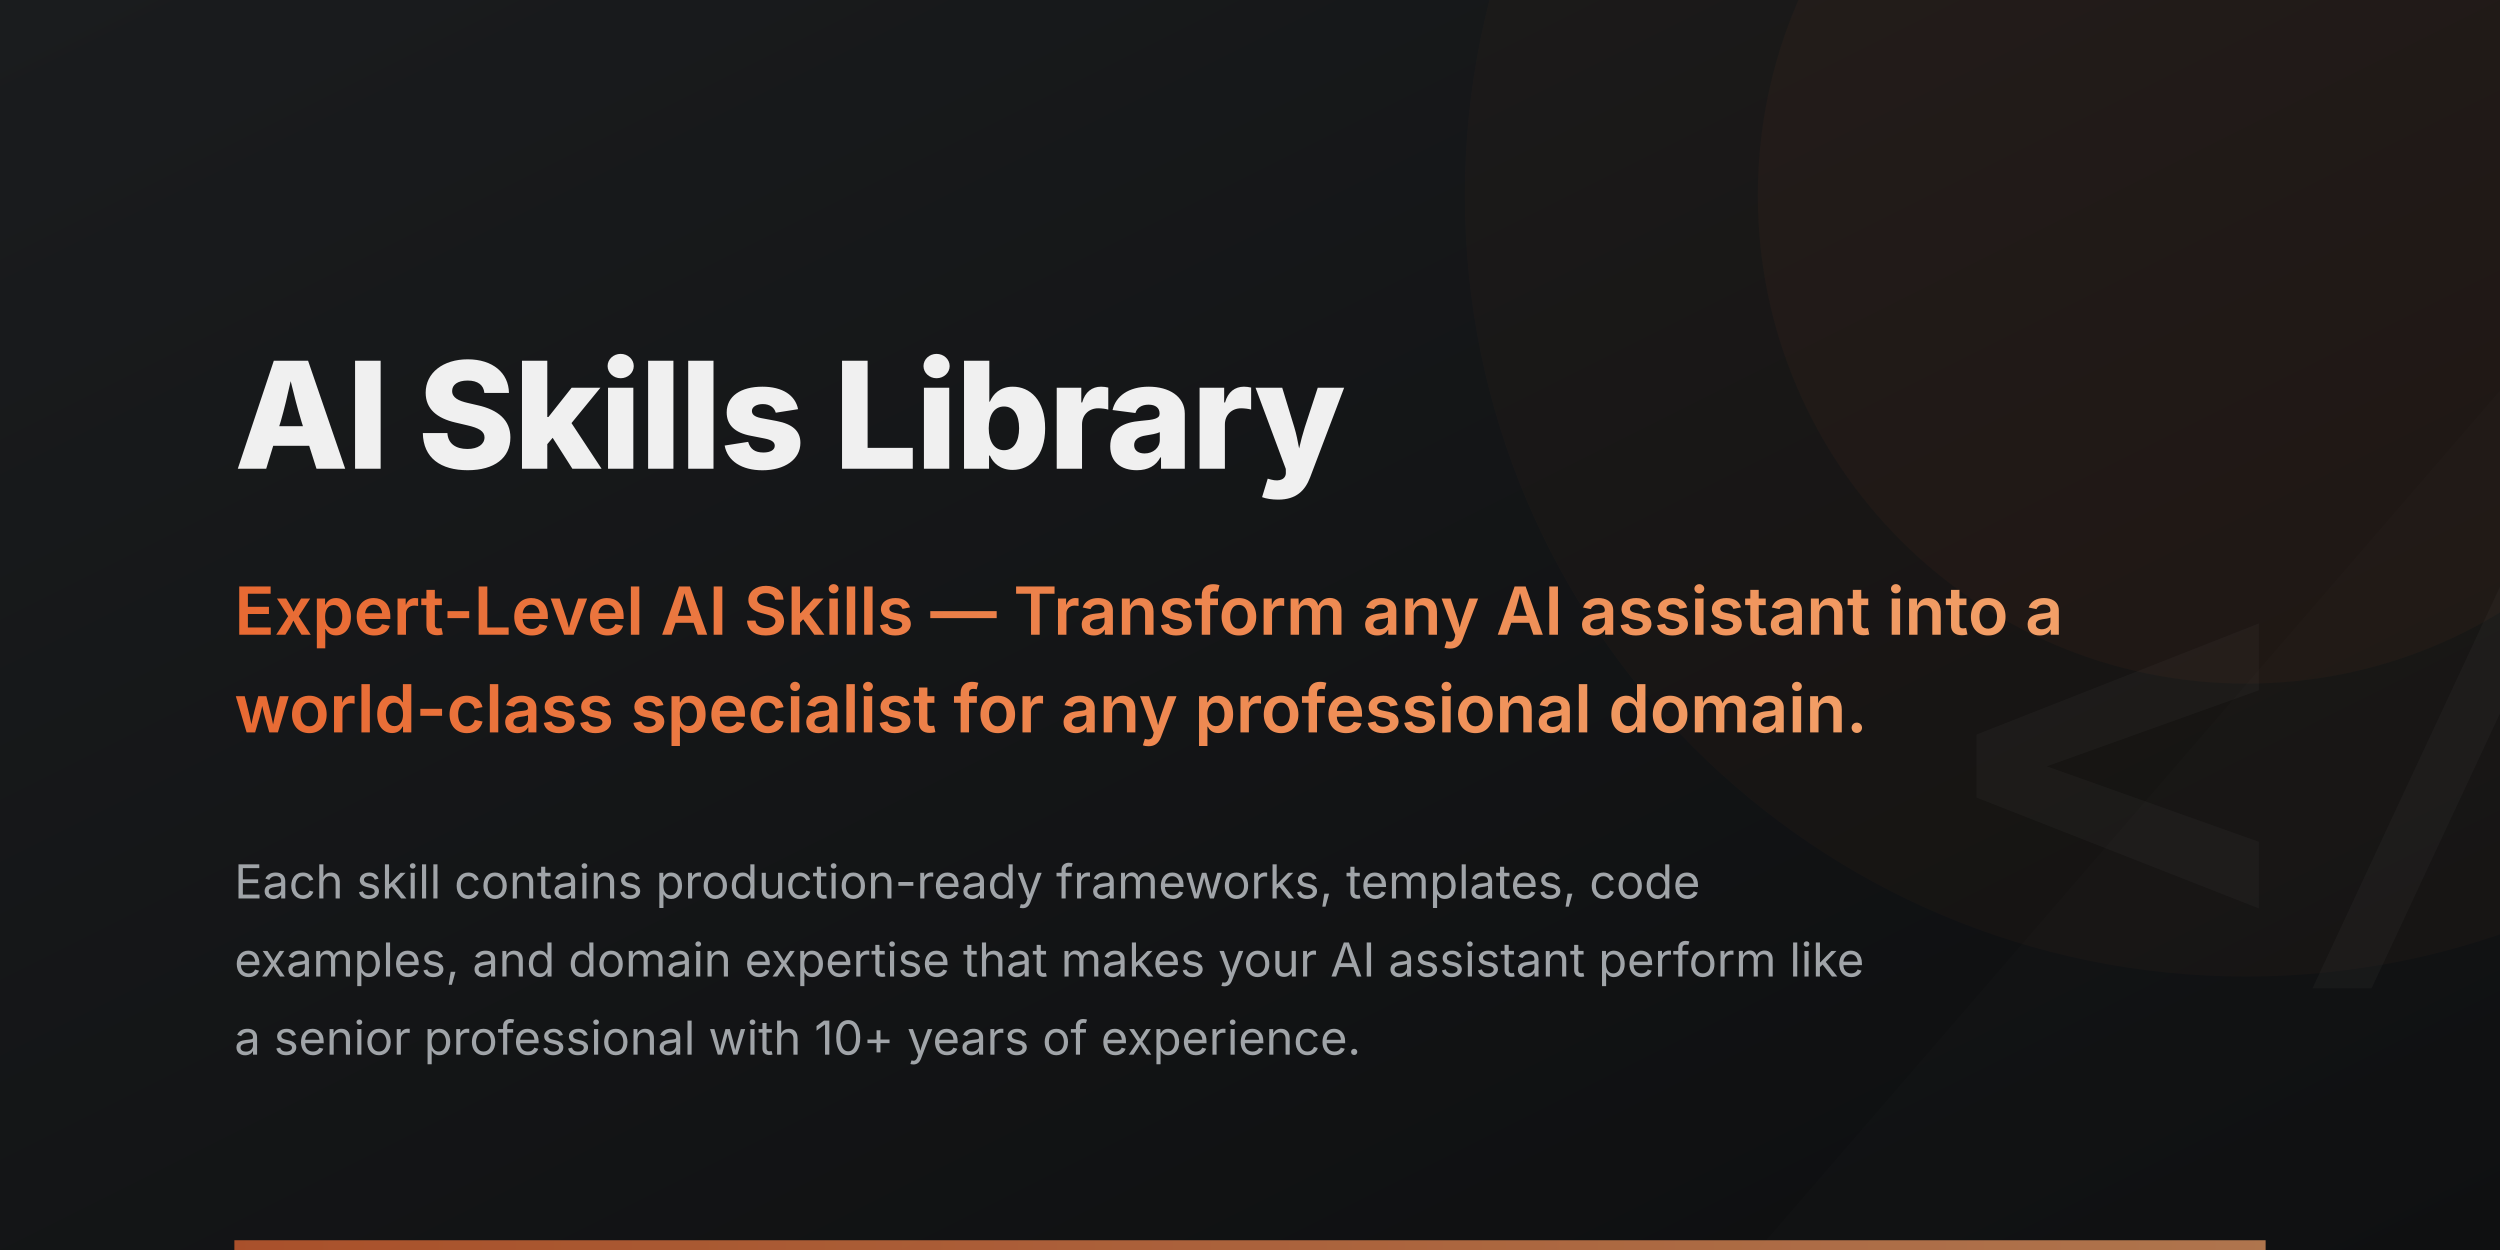
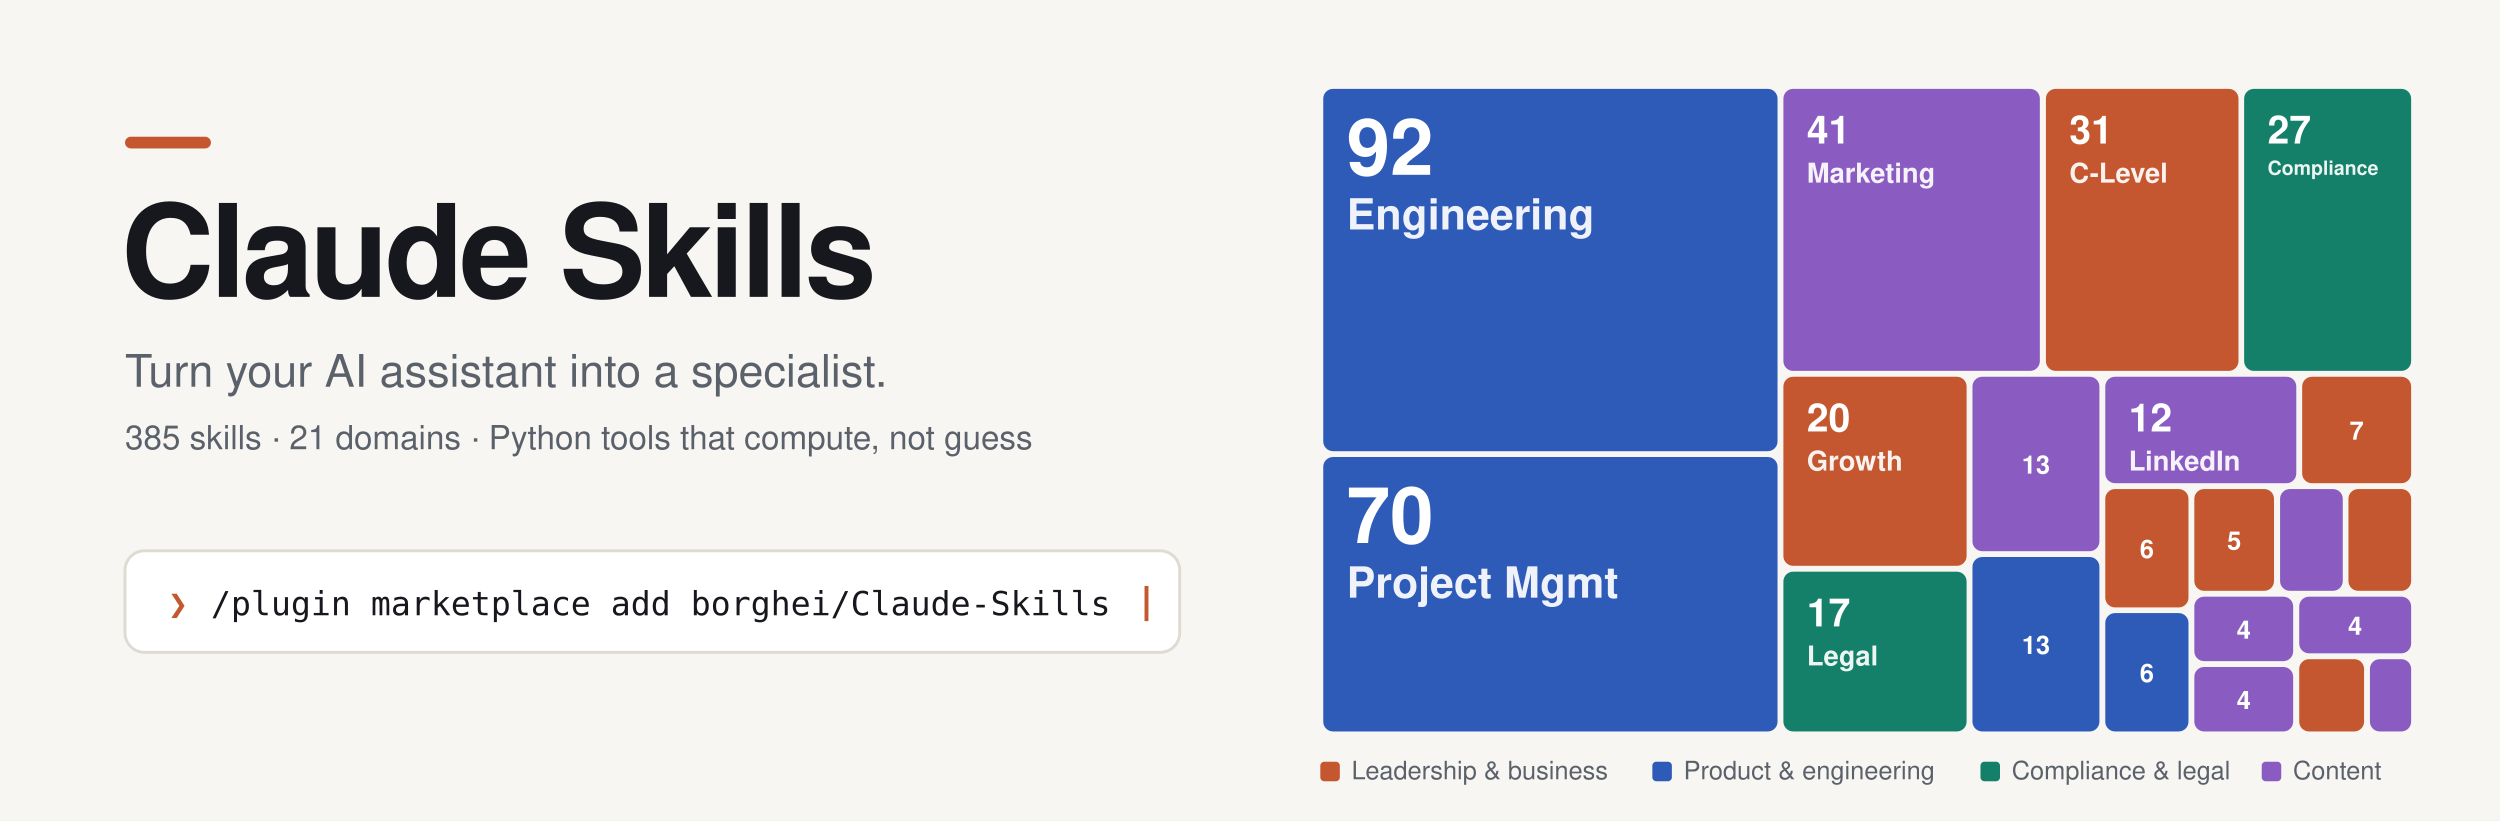
- <svg xmlns="http://www.w3.org/2000/svg" viewBox="0 0 1280 640" width="1280" height="640">
-   <defs>
-     <linearGradient id="bgGradient" x1="0%" y1="0%" x2="100%" y2="100%">
-       <stop offset="0%" stop-color="#1A1C1E" />
-       <stop offset="100%" stop-color="#0D0E0F" />
-     </linearGradient>
-     <linearGradient id="accentGradient" x1="0%" y1="0%" x2="100%" y2="0%">
-       <stop offset="0%" stop-color="#E86A33" />
-       <stop offset="100%" stop-color="#F29F67" />
-     </linearGradient>
-   </defs>
-   <rect width="1280" height="640" fill="url(#bgGradient)" />
-   <circle cx="1150" cy="100" r="400" fill="#E86A33" opacity="0.03" />
-   <circle cx="1150" cy="100" r="250" fill="#E86A33" opacity="0.04" />
-   <path d="M 900 640 L 1280 200 L 1280 640 Z" fill="#ffffff" opacity="0.01" />
-   <text x="1000" y="480" font-family="monospace" font-weight="bold" font-size="280" fill="#ffffff" opacity="0.03">&lt;/&gt;</text>
-   <text x="120" y="240" font-family="system-ui, -apple-system, sans-serif" font-weight="800" font-size="76" fill="#F0F0F0" letter-spacing="-1">
-     AI Skills Library
-   </text>
-   <text x="120" y="325" font-family="system-ui, -apple-system, sans-serif" font-weight="600" font-size="34" fill="url(#accentGradient)">
-     Expert-Level AI Skills — Transform any AI assistant into a
-   </text>
-   <text x="120" y="375" font-family="system-ui, -apple-system, sans-serif" font-weight="600" font-size="34" fill="url(#accentGradient)">
-     world-class specialist for any professional domain.
-   </text>
-   <text x="120" y="460" font-family="system-ui, -apple-system, sans-serif" font-size="24" fill="#A0A4A8" font-weight="400">
-     Each skill contains production-ready frameworks, templates, code
-   </text>
-   <text x="120" y="500" font-family="system-ui, -apple-system, sans-serif" font-size="24" fill="#A0A4A8" font-weight="400">
-     examples, and domain expertise that makes your AI assistant perform like
-   </text>
-   <text x="120" y="540" font-family="system-ui, -apple-system, sans-serif" font-size="24" fill="#A0A4A8" font-weight="400">
-     a senior professional with 10+ years of experience.
-   </text>
-   <rect x="120" y="635" width="1040" height="5" fill="url(#accentGradient)" opacity="0.7" />
+ <svg xmlns="http://www.w3.org/2000/svg" viewBox="0 0 1280 420" width="1280" height="420" role="img" aria-labelledby="t d">
+   <style>
+   .bg{fill:#f7f6f2} .ink{fill:#16181d} .mute{fill:#5b616b} .acc{fill:#c4572f}
+   .cmd{fill:#ffffff;stroke:#dedbd2} .cmdt{fill:#16181d}
+   .ga{fill:#c4572f} .gb{fill:#2f5bb8} .gc{fill:#14806a} .gd{fill:#8a5cc2}
+   .tl,.tn{fill:#ffffff;font-family:ui-sans-serif,system-ui,-apple-system,"Segoe UI",Helvetica,Arial,sans-serif}
+   .tl{font-weight:800} .tn{font-weight:600;opacity:.92}
+   .sans{font-family:ui-sans-serif,system-ui,-apple-system,"Segoe UI",Helvetica,Arial,sans-serif}
+   .mono{font-family:ui-monospace,SFMono-Regular,Menlo,Consolas,monospace}
+   .tile{animation:rise .5s cubic-bezier(.2,.7,.2,1) both, glow 26s ease-in-out infinite}
+   .tile rect{transition:opacity .2s}
+   .cursor{animation:blink 1.1s steps(1) infinite}
+   @keyframes rise{from{opacity:0;transform:translateY(6px)}to{opacity:1;transform:none}}
+   @keyframes glow{0%,94%,100%{filter:none}96%{filter:brightness(1.35) saturate(1.1)}}
+   @keyframes blink{50%{opacity:0}}
+   @media (prefers-color-scheme:dark){
+     .bg{fill:#0f1115} .ink{fill:#f1efe9} .mute{fill:#9aa1ad} .acc{fill:#ef8a5c}
+     .cmd{fill:#171a20;stroke:#2a2f38} .cmdt{fill:#e9e6df}
+     .ga{fill:#d0653b} .gb{fill:#3d6fd6} .gc{fill:#1a9a80} .gd{fill:#9a6ed6}
+   }
+   @media (prefers-reduced-motion:reduce){.tile,.cursor{animation:none}}
+ </style>
+   <rect class="bg" width="1280" height="420" />
+   <rect class="acc" x="64" y="70" width="44" height="6" rx="3" />
+   <text class="ink sans" x="62" y="152" font-size="66" font-weight="800" letter-spacing="-2">Claude Skills</text>
+   <text class="mute sans" x="64" y="198" font-size="23" font-weight="500">Turn your AI assistant into a specialist.</text>
+   <text class="mute sans" x="64" y="230" font-size="17">385 skills · 21 domains · Python tools that compute, not guess</text>
+   <rect class="cmd" x="64" y="282" width="540" height="52" rx="10" stroke-width="1.5" />
+   <text class="acc mono" x="86" y="315" font-size="17" font-weight="600">❯</text>
+   <text class="cmdt mono" x="108" y="315" font-size="17">/plugin marketplace add borghei/Claude-Skills</text>
+   <rect class="acc cursor" x="586" y="300" width="2" height="18" />
+   <g class="tile" style="animation-delay:0.15s, 3.0s">
+     <rect class="gb" x="677.5" y="45.5" width="232.6" height="185.5" rx="5" />
+     <text class="tl" x="689.5" y="89.5" font-size="40">92</text>
+     <text class="tn" x="689.5" y="117.5" font-size="22">Engineering</text>
+   </g>
+   <g class="tile" style="animation-delay:0.21s, 4.7s">
+     <rect class="gb" x="677.5" y="234.0" width="232.6" height="140.5" rx="5" />
+     <text class="tl" x="689.5" y="278.0" font-size="40">70</text>
+     <text class="tn" x="689.5" y="306.0" font-size="22">Project Mgmt</text>
+   </g>
+   <g class="tile" style="animation-delay:0.27s, 6.4s">
+     <rect class="gd" x="913.1" y="45.5" width="131.3" height="144.4" rx="5" />
+     <text class="tl" x="925.1" y="73.5" font-size="20">41</text>
+     <text class="tn" x="925.1" y="93.5" font-size="14">Marketing</text>
+   </g>
+   <g class="tile" style="animation-delay:0.33s, 8.1s">
+     <rect class="ga" x="1047.5" y="45.5" width="98.6" height="144.4" rx="5" />
+     <text class="tl" x="1059.5" y="73.5" font-size="20">31</text>
+     <text class="tn" x="1059.5" y="93.5" font-size="14">C-Level</text>
+   </g>
+   <g class="tile" style="animation-delay:0.39s, 9.8s">
+     <rect class="gc" x="1149.0" y="45.5" width="85.5" height="144.4" rx="5" />
+     <text class="tl" x="1161.0" y="73.5" font-size="20">27</text>
+     <text class="tn" x="1161.0" y="89.5" font-size="10">Compliance</text>
+   </g>
+   <g class="tile" style="animation-delay:0.45s, 11.5s">
+     <rect class="ga" x="913.1" y="192.9" width="93.8" height="96.8" rx="5" />
+     <text class="tl" x="925.1" y="220.9" font-size="20">20</text>
+     <text class="tn" x="925.1" y="240.9" font-size="14">Growth</text>
+   </g>
+   <g class="tile" style="animation-delay:0.51s, 13.2s">
+     <rect class="gc" x="913.1" y="292.7" width="93.8" height="81.8" rx="5" />
+     <text class="tl" x="925.1" y="320.7" font-size="20">17</text>
+     <text class="tn" x="925.1" y="340.7" font-size="14">Legal</text>
+   </g>
+   <g class="tile" style="animation-delay:0.57s, 14.9s">
+     <rect class="gd" x="1009.9" y="192.9" width="65.0" height="89.3" rx="5" />
+     <text class="tl" x="1042.4" y="242.5" font-size="13" text-anchor="middle">13</text>
+   </g>
+   <g class="tile" style="animation-delay:0.63s, 16.6s">
+     <rect class="gb" x="1009.9" y="285.2" width="65.0" height="89.3" rx="5" />
+     <text class="tl" x="1042.4" y="334.8" font-size="13" text-anchor="middle">13</text>
+   </g>
+   <g class="tile" style="animation-delay:0.69s, 18.3s">
+     <rect class="gd" x="1077.9" y="192.9" width="97.8" height="54.5" rx="5" />
+     <text class="tl" x="1089.9" y="220.9" font-size="20">12</text>
+     <text class="tn" x="1089.9" y="240.9" font-size="14">LinkedIn</text>
+   </g>
+   <g class="tile" style="animation-delay:0.75s, 20.0s">
+     <rect class="ga" x="1178.7" y="192.9" width="55.8" height="54.5" rx="5" />
+     <text class="tl" x="1206.6" y="225.1" font-size="13" text-anchor="middle">7</text>
+   </g>
+   <g class="tile" style="animation-delay:0.81s, 21.7s">
+     <rect class="ga" x="1077.9" y="250.4" width="42.6" height="60.6" rx="5" />
+     <text class="tl" x="1099.2" y="285.7" font-size="13" text-anchor="middle">6</text>
+   </g>
+   <g class="tile" style="animation-delay:0.87s, 23.4s">
+     <rect class="gb" x="1077.9" y="313.9" width="42.6" height="60.6" rx="5" />
+     <text class="tl" x="1099.2" y="349.2" font-size="13" text-anchor="middle">6</text>
+   </g>
+   <g class="tile" style="animation-delay:0.93s, 25.1s">
+     <rect class="ga" x="1123.5" y="250.4" width="40.8" height="52.1" rx="5" />
+     <text class="tl" x="1143.9" y="281.4" font-size="13" text-anchor="middle">5</text>
+   </g>
+   <g class="tile" style="animation-delay:0.99s, 26.8s">
+     <rect class="gd" x="1167.4" y="250.4" width="32.1" height="52.1" rx="5" />
+   </g>
+   <g class="tile" style="animation-delay:1.05s, 28.5s">
+     <rect class="ga" x="1202.4" y="250.4" width="32.1" height="52.1" rx="5" />
+   </g>
+   <g class="tile" style="animation-delay:1.11s, 30.2s">
+     <rect class="gd" x="1123.5" y="305.5" width="50.6" height="33.0" rx="5" />
+     <text class="tl" x="1148.8" y="327.0" font-size="13" text-anchor="middle">4</text>
+   </g>
+   <g class="tile" style="animation-delay:1.17s, 31.9s">
+     <rect class="gd" x="1123.5" y="341.5" width="50.6" height="33.0" rx="5" />
+     <text class="tl" x="1148.8" y="363.0" font-size="13" text-anchor="middle">4</text>
+   </g>
+   <g class="tile" style="animation-delay:1.23s, 33.6s">
+     <rect class="gd" x="1177.2" y="305.5" width="57.3" height="29.0" rx="5" />
+     <text class="tl" x="1205.8" y="325.0" font-size="13" text-anchor="middle">4</text>
+   </g>
+   <g class="tile" style="animation-delay:1.29s, 35.3s">
+     <rect class="ga" x="1177.2" y="337.5" width="33.2" height="37.0" rx="5" />
+   </g>
+   <g class="tile" style="animation-delay:1.35s, 37.0s">
+     <rect class="gd" x="1213.4" y="337.5" width="21.1" height="37.0" rx="5" />
+   </g>
+   <g class="sans" font-size="13">
+     <rect class="ga" x="676" y="390" width="10" height="10" rx="2" />
+     <text class="mute" x="692" y="399">Leadership &amp; business</text>
+     <rect class="gb" x="846" y="390" width="10" height="10" rx="2" />
+     <text class="mute" x="862" y="399">Product &amp; engineering</text>
+     <rect class="gc" x="1014" y="390" width="10" height="10" rx="2" />
+     <text class="mute" x="1030" y="399">Compliance &amp; legal</text>
+     <rect class="gd" x="1158" y="390" width="10" height="10" rx="2" />
+     <text class="mute" x="1174" y="399">Content</text>
+   </g>
</svg>
